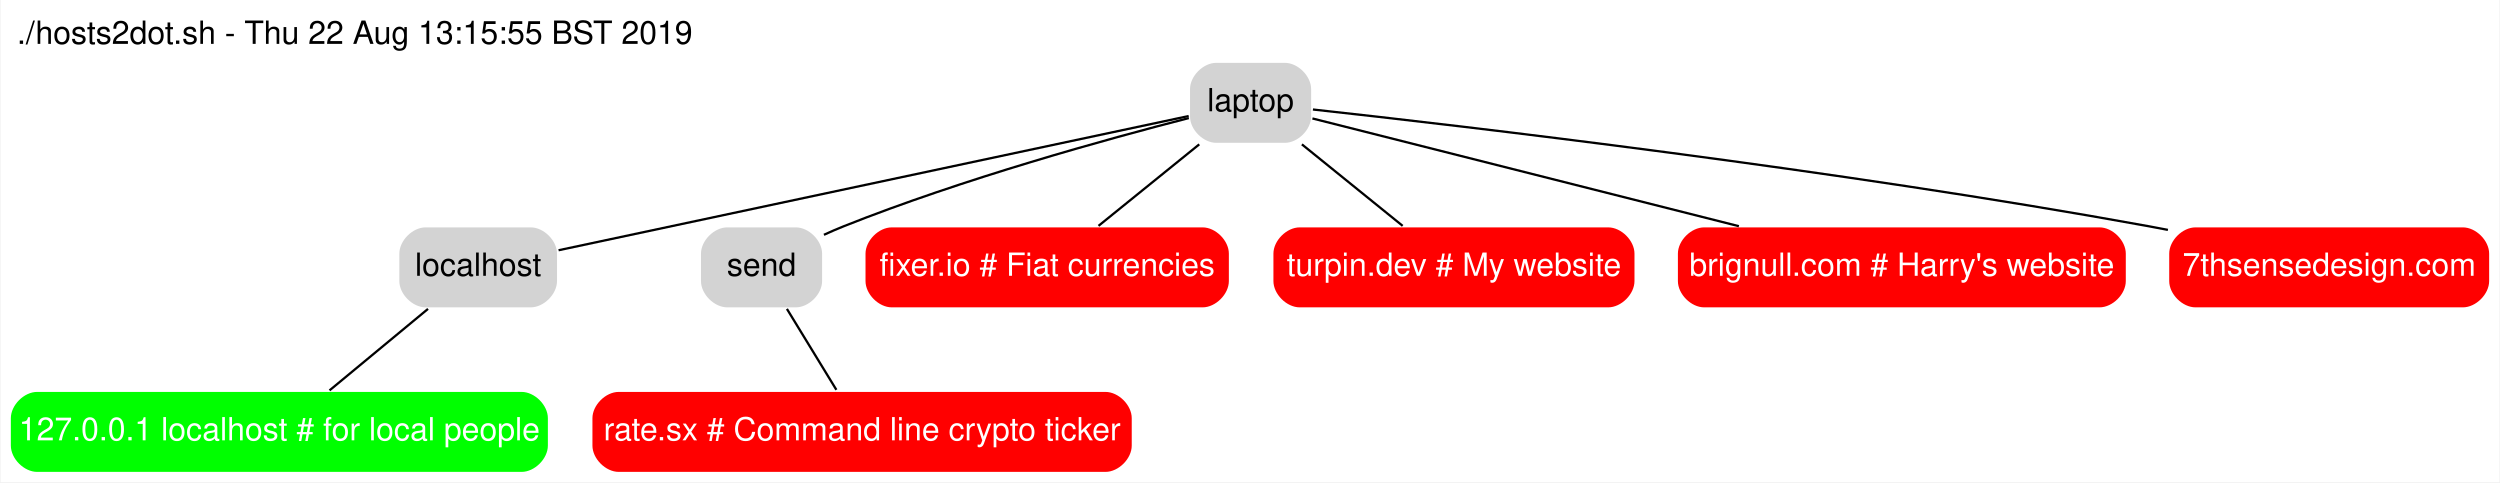
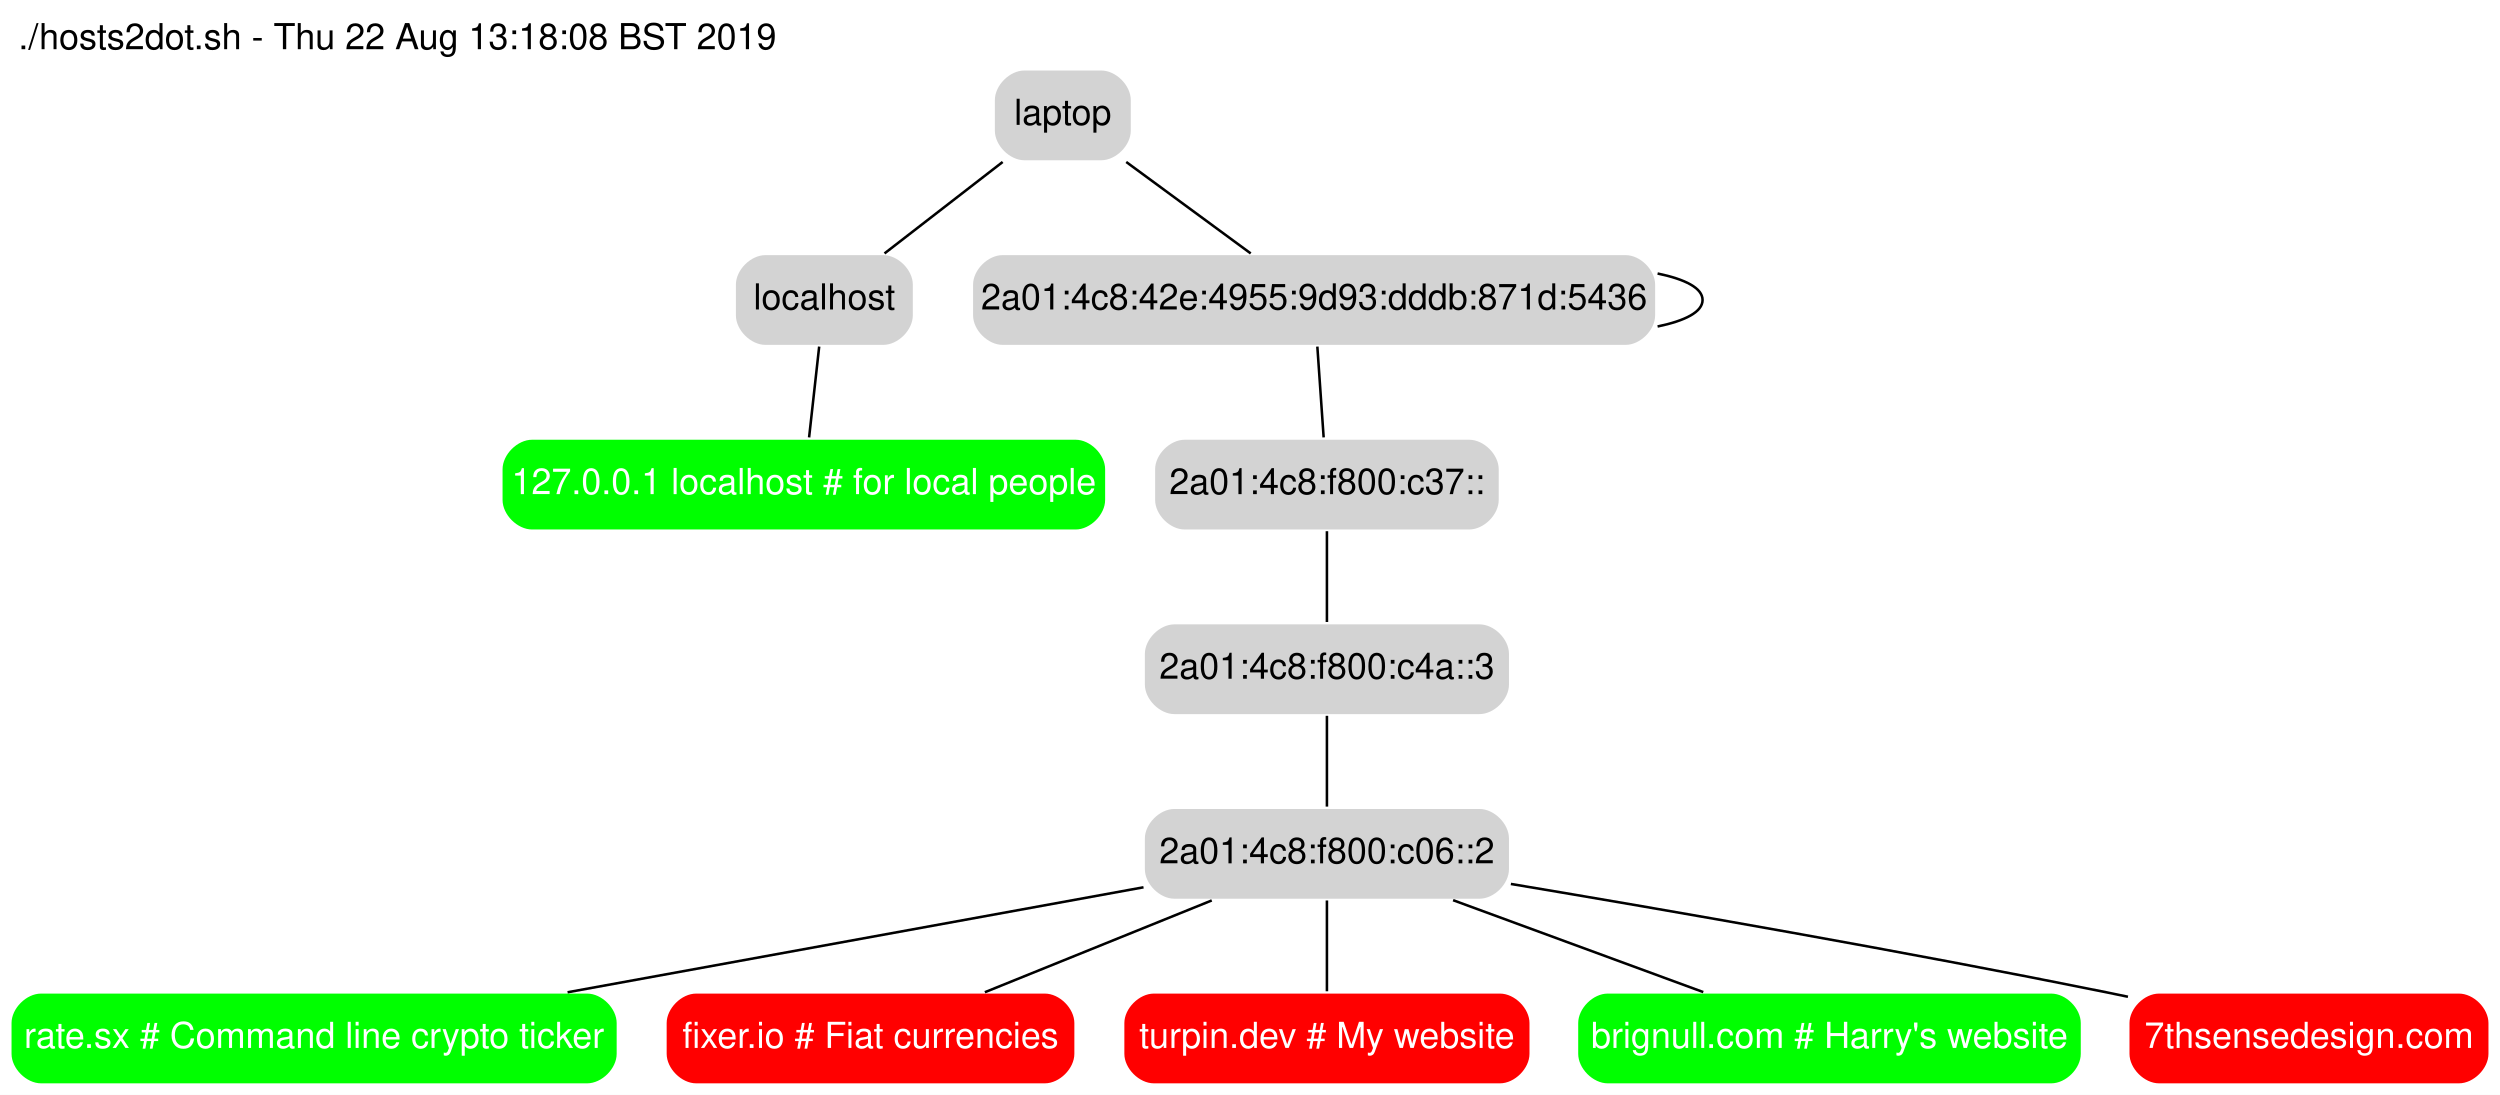
- <svg xmlns="http://www.w3.org/2000/svg" width="1094pt" height="211pt" viewBox="0.00 0.00 1093.50 211.00">
-   <g id="graph0" class="graph" transform="scale(1 1) rotate(0) translate(4 207)">
-     <polygon fill="#ffffff" stroke="transparent" points="-4,4 -4,-207 1089.5,-207 1089.5,4 -4,4" />
-     <text text-anchor="middle" x="151" y="-187.8" font-family="Helvetica,sans-Serif" font-size="14.00" fill="#000000">./hosts2dot.sh - Thu 22 Aug 13:15:55 BST 2019</text>
+ <svg xmlns="http://www.w3.org/2000/svg" width="975pt" height="427pt" viewBox="0.00 0.00 975.00 427.00">
+   <g id="graph0" class="graph" transform="scale(1 1) rotate(0) translate(4 423)">
+     <polygon fill="#ffffff" stroke="transparent" points="-4,4 -4,-423 971,-423 971,4 -4,4" />
+     <text text-anchor="middle" x="151" y="-403.8" font-family="Helvetica,sans-Serif" font-size="14.00" fill="#000000">./hosts2dot.sh - Thu 22 Aug 13:18:08 BST 2019</text>
    <g id="node1" class="node">
-       <path fill="#d3d3d3" stroke="#ffffff" d="M558,-180C558,-180 528,-180 528,-180 522,-180 516,-174 516,-168 516,-168 516,-156 516,-156 516,-150 522,-144 528,-144 528,-144 558,-144 558,-144 564,-144 570,-150 570,-156 570,-156 570,-168 570,-168 570,-174 564,-180 558,-180" />
-       <text text-anchor="middle" x="543" y="-158.3" font-family="Helvetica,sans-Serif" font-size="14.00" fill="#000000">laptop</text>
+       <path fill="#d3d3d3" stroke="#ffffff" d="M425.5,-396C425.5,-396 395.5,-396 395.5,-396 389.5,-396 383.5,-390 383.5,-384 383.5,-384 383.5,-372 383.5,-372 383.5,-366 389.5,-360 395.5,-360 395.5,-360 425.5,-360 425.5,-360 431.5,-360 437.5,-366 437.5,-372 437.5,-372 437.5,-384 437.5,-384 437.5,-390 431.5,-396 425.5,-396" />
+       <text text-anchor="middle" x="410.5" y="-374.3" font-family="Helvetica,sans-Serif" font-size="14.00" fill="#000000">laptop</text>
    </g>
    <g id="node3" class="node">
-       <path fill="#d3d3d3" stroke="#ffffff" d="M228,-108C228,-108 182,-108 182,-108 176,-108 170,-102 170,-96 170,-96 170,-84 170,-84 170,-78 176,-72 182,-72 182,-72 228,-72 228,-72 234,-72 240,-78 240,-84 240,-84 240,-96 240,-96 240,-102 234,-108 228,-108" />
-       <text text-anchor="middle" x="205" y="-86.3" font-family="Helvetica,sans-Serif" font-size="14.00" fill="#000000">localhost</text>
+       <path fill="#d3d3d3" stroke="#ffffff" d="M340.5,-324C340.5,-324 294.5,-324 294.5,-324 288.5,-324 282.5,-318 282.5,-312 282.5,-312 282.5,-300 282.5,-300 282.5,-294 288.5,-288 294.5,-288 294.5,-288 340.5,-288 340.5,-288 346.5,-288 352.5,-294 352.5,-300 352.5,-300 352.5,-312 352.5,-312 352.5,-318 346.5,-324 340.5,-324" />
+       <text text-anchor="middle" x="317.5" y="-302.3" font-family="Helvetica,sans-Serif" font-size="14.00" fill="#000000">localhost</text>
    </g>
    <g id="edge1" class="edge">
-       <path fill="none" stroke="#000000" d="M515.911,-156.23C455.13,-143.282 307.92,-111.924 240.181,-97.494" />
+       <path fill="none" stroke="#000000" d="M387.032,-359.831C372.934,-348.917 355.057,-335.076 340.96,-324.163" />
    </g>
    <g id="node5" class="node">
-       <path fill="#d3d3d3" stroke="#ffffff" d="M344,-108C344,-108 314,-108 314,-108 308,-108 302,-102 302,-96 302,-96 302,-84 302,-84 302,-78 308,-72 314,-72 314,-72 344,-72 344,-72 350,-72 356,-78 356,-84 356,-84 356,-96 356,-96 356,-102 350,-108 344,-108" />
-       <text text-anchor="middle" x="329" y="-86.3" font-family="Helvetica,sans-Serif" font-size="14.00" fill="#000000">send</text>
+       <path fill="#d3d3d3" stroke="#ffffff" d="M630,-324C630,-324 387,-324 387,-324 381,-324 375,-318 375,-312 375,-312 375,-300 375,-300 375,-294 381,-288 387,-288 387,-288 630,-288 630,-288 636,-288 642,-294 642,-300 642,-300 642,-312 642,-312 642,-318 636,-324 630,-324" />
+       <text text-anchor="middle" x="508.5" y="-302.3" font-family="Helvetica,sans-Serif" font-size="14.00" fill="#000000">2a01:4c8:42e:4955:9d93:dddb:871d:5436</text>
    </g>
    <g id="edge3" class="edge">
-       <path fill="none" stroke="#000000" d="M515.979,-155.329C480.673,-146.269 417.201,-128.795 365,-108 362.144,-106.862 359.206,-105.584 356.299,-104.247" />
+       <path fill="none" stroke="#000000" d="M435.229,-359.831C450.086,-348.917 468.924,-335.076 483.778,-324.163" />
+     </g>
+     <g id="node2" class="node">
+       <path fill="#00ff00" stroke="#ffffff" d="M415.5,-252C415.5,-252 203.5,-252 203.5,-252 197.5,-252 191.5,-246 191.5,-240 191.5,-240 191.5,-228 191.5,-228 191.5,-222 197.5,-216 203.5,-216 203.5,-216 415.5,-216 415.5,-216 421.5,-216 427.5,-222 427.5,-228 427.5,-228 427.5,-240 427.5,-240 427.5,-246 421.5,-252 415.5,-252" />
+       <text text-anchor="middle" x="309.5" y="-230.3" font-family="Helvetica,sans-Serif" font-size="14.00" fill="#ffffff">127.0.0.1 localhost # for local people</text>
+     </g>
+     <g id="edge2" class="edge">
+       <path fill="none" stroke="#000000" d="M315.481,-287.831C314.278,-277 312.754,-263.288 311.546,-252.413" />
+     </g>
+     <g id="node4" class="node">
+       <path fill="#00ff00" stroke="#ffffff" d="M225,-36C225,-36 12,-36 12,-36 6,-36 0,-30 0,-24 0,-24 0,-12 0,-12 0,-6 6,0 12,0 12,0 225,0 225,0 231,0 237,-6 237,-12 237,-12 237,-24 237,-24 237,-30 231,-36 225,-36" />
+       <text text-anchor="middle" x="118.5" y="-14.3" font-family="Helvetica,sans-Serif" font-size="14.00" fill="#ffffff">rate.sx # Command line crypto ticker</text>
+     </g>
+     <g id="edge4" class="edge">
+       <path fill="none" stroke="#000000" d="M642.457,-316.333C653.287,-314.085 660,-310.641 660,-306 660,-301.359 653.287,-297.915 642.457,-295.667" />
    </g>
    <g id="node6" class="node">
-       <path fill="#ff0000" stroke="#ffffff" d="M522,-108C522,-108 386,-108 386,-108 380,-108 374,-102 374,-96 374,-96 374,-84 374,-84 374,-78 380,-72 386,-72 386,-72 522,-72 522,-72 528,-72 534,-78 534,-84 534,-84 534,-96 534,-96 534,-102 528,-108 522,-108" />
-       <text text-anchor="middle" x="454" y="-86.3" font-family="Helvetica,sans-Serif" font-size="14.00" fill="#ffffff">fixer.io # Fiat currencies</text>
+       <path fill="#d3d3d3" stroke="#ffffff" d="M569,-252C569,-252 458,-252 458,-252 452,-252 446,-246 446,-240 446,-240 446,-228 446,-228 446,-222 452,-216 458,-216 458,-216 569,-216 569,-216 575,-216 581,-222 581,-228 581,-228 581,-240 581,-240 581,-246 575,-252 569,-252" />
+       <text text-anchor="middle" x="513.5" y="-230.3" font-family="Helvetica,sans-Serif" font-size="14.00" fill="#000000">2a01:4c8:f800:c37::</text>
    </g>
    <g id="edge5" class="edge">
-       <path fill="none" stroke="#000000" d="M520.542,-143.831C507.05,-132.917 489.942,-119.076 476.451,-108.163" />
+       <path fill="none" stroke="#000000" d="M509.762,-287.831C510.514,-277 511.466,-263.288 512.221,-252.413" />
    </g>
    <g id="node7" class="node">
-       <path fill="#ff0000" stroke="#ffffff" d="M699.5,-108C699.5,-108 564.5,-108 564.5,-108 558.5,-108 552.5,-102 552.5,-96 552.5,-96 552.5,-84 552.5,-84 552.5,-78 558.5,-72 564.5,-72 564.5,-72 699.5,-72 699.5,-72 705.5,-72 711.5,-78 711.5,-84 711.5,-84 711.5,-96 711.5,-96 711.5,-102 705.5,-108 699.5,-108" />
-       <text text-anchor="middle" x="632" y="-86.3" font-family="Helvetica,sans-Serif" font-size="14.00" fill="#ffffff">turpin.dev # My website</text>
+       <path fill="#d3d3d3" stroke="#ffffff" d="M573,-180C573,-180 454,-180 454,-180 448,-180 442,-174 442,-168 442,-168 442,-156 442,-156 442,-150 448,-144 454,-144 454,-144 573,-144 573,-144 579,-144 585,-150 585,-156 585,-156 585,-168 585,-168 585,-174 579,-180 573,-180" />
+       <text text-anchor="middle" x="513.5" y="-158.3" font-family="Helvetica,sans-Serif" font-size="14.00" fill="#000000">2a01:4c8:f800:c4a::3</text>
    </g>
    <g id="edge6" class="edge">
-       <path fill="none" stroke="#000000" d="M565.458,-143.831C578.95,-132.917 596.058,-119.076 609.549,-108.163" />
+       <path fill="none" stroke="#000000" d="M513.5,-215.831C513.5,-205 513.5,-191.288 513.5,-180.413" />
    </g>
    <g id="node8" class="node">
-       <path fill="#ff0000" stroke="#ffffff" d="M914.5,-108C914.5,-108 741.5,-108 741.5,-108 735.5,-108 729.5,-102 729.5,-96 729.5,-96 729.5,-84 729.5,-84 729.5,-78 735.5,-72 741.5,-72 741.5,-72 914.5,-72 914.5,-72 920.5,-72 926.5,-78 926.5,-84 926.5,-84 926.5,-96 926.5,-96 926.5,-102 920.5,-108 914.5,-108" />
-       <text text-anchor="middle" x="828" y="-86.3" font-family="Helvetica,sans-Serif" font-size="14.00" fill="#ffffff">brignull.com # Harry's website</text>
+       <path fill="#d3d3d3" stroke="#ffffff" d="M573,-108C573,-108 454,-108 454,-108 448,-108 442,-102 442,-96 442,-96 442,-84 442,-84 442,-78 448,-72 454,-72 454,-72 573,-72 573,-72 579,-72 585,-78 585,-84 585,-84 585,-96 585,-96 585,-102 579,-108 573,-108" />
+       <text text-anchor="middle" x="513.5" y="-86.3" font-family="Helvetica,sans-Serif" font-size="14.00" fill="#000000">2a01:4c8:f800:c06::2</text>
    </g>
    <g id="edge7" class="edge">
-       <path fill="none" stroke="#000000" d="M570.069,-155.161C612.517,-144.438 696.14,-123.312 756.688,-108.016" />
+       <path fill="none" stroke="#000000" d="M513.5,-143.831C513.5,-133 513.5,-119.288 513.5,-108.413" />
+     </g>
+     <g id="edge8" class="edge">
+       <path fill="none" stroke="#000000" d="M441.969,-76.961C379.163,-65.513 287.189,-48.748 217.354,-36.019" />
    </g>
    <g id="node9" class="node">
-       <path fill="#ff0000" stroke="#ffffff" d="M1073.5,-108C1073.5,-108 956.5,-108 956.5,-108 950.5,-108 944.5,-102 944.5,-96 944.5,-96 944.5,-84 944.5,-84 944.5,-78 950.5,-72 956.5,-72 956.5,-72 1073.5,-72 1073.5,-72 1079.5,-72 1085.5,-78 1085.5,-84 1085.5,-84 1085.5,-96 1085.5,-96 1085.5,-102 1079.5,-108 1073.5,-108" />
-       <text text-anchor="middle" x="1015" y="-86.3" font-family="Helvetica,sans-Serif" font-size="14.00" fill="#ffffff">7thsensedesign.com</text>
+       <path fill="#ff0000" stroke="#ffffff" d="M403.5,-36C403.5,-36 267.5,-36 267.5,-36 261.5,-36 255.5,-30 255.5,-24 255.5,-24 255.5,-12 255.5,-12 255.5,-6 261.5,0 267.5,0 267.5,0 403.5,0 403.5,0 409.5,0 415.5,-6 415.5,-12 415.5,-12 415.5,-24 415.5,-24 415.5,-30 409.5,-36 403.5,-36" />
+       <text text-anchor="middle" x="335.5" y="-14.3" font-family="Helvetica,sans-Serif" font-size="14.00" fill="#ffffff">fixer.io # Fiat currencies</text>
    </g>
-     <g id="edge8" class="edge">
-       <path fill="none" stroke="#000000" d="M570.288,-159.083C634.391,-152.05 799.476,-132.884 936,-108 938.768,-107.496 941.585,-106.96 944.428,-106.401" />
+     <g id="edge9" class="edge">
+       <path fill="none" stroke="#000000" d="M468.583,-71.831C441.497,-60.875 407.122,-46.971 380.094,-36.038" />
    </g>
-     <g id="node2" class="node">
-       <path fill="#00ff00" stroke="#ffffff" d="M224,-36C224,-36 12,-36 12,-36 6,-36 0,-30 0,-24 0,-24 0,-12 0,-12 0,-6 6,0 12,0 12,0 224,0 224,0 230,0 236,-6 236,-12 236,-12 236,-24 236,-24 236,-30 230,-36 224,-36" />
-       <text text-anchor="middle" x="118" y="-14.3" font-family="Helvetica,sans-Serif" font-size="14.00" fill="#ffffff">127.0.0.1 localhost # for local people</text>
+     <g id="node10" class="node">
+       <path fill="#ff0000" stroke="#ffffff" d="M581,-36C581,-36 446,-36 446,-36 440,-36 434,-30 434,-24 434,-24 434,-12 434,-12 434,-6 440,0 446,0 446,0 581,0 581,0 587,0 593,-6 593,-12 593,-12 593,-24 593,-24 593,-30 587,-36 581,-36" />
+       <text text-anchor="middle" x="513.5" y="-14.3" font-family="Helvetica,sans-Serif" font-size="14.00" fill="#ffffff">turpin.dev # My website</text>
    </g>
-     <g id="edge2" class="edge">
-       <path fill="none" stroke="#000000" d="M183.046,-71.831C169.858,-60.917 153.134,-47.076 139.947,-36.163" />
+     <g id="edge10" class="edge">
+       <path fill="none" stroke="#000000" d="M513.5,-71.831C513.5,-61 513.5,-47.288 513.5,-36.413" />
    </g>
-     <g id="node4" class="node">
-       <path fill="#ff0000" stroke="#ffffff" d="M479.5,-36C479.5,-36 266.5,-36 266.5,-36 260.5,-36 254.5,-30 254.5,-24 254.5,-24 254.5,-12 254.5,-12 254.5,-6 260.5,0 266.5,0 266.5,0 479.5,0 479.5,0 485.5,0 491.5,-6 491.5,-12 491.5,-12 491.5,-24 491.5,-24 491.5,-30 485.5,-36 479.5,-36" />
-       <text text-anchor="middle" x="373" y="-14.3" font-family="Helvetica,sans-Serif" font-size="14.00" fill="#ffffff">rate.sx # Command line crypto ticker</text>
+     <g id="node11" class="node">
+       <path fill="#00ff00" stroke="#ffffff" d="M796,-36C796,-36 623,-36 623,-36 617,-36 611,-30 611,-24 611,-24 611,-12 611,-12 611,-6 617,0 623,0 623,0 796,0 796,0 802,0 808,-6 808,-12 808,-12 808,-24 808,-24 808,-30 802,-36 796,-36" />
+       <text text-anchor="middle" x="709.5" y="-14.3" font-family="Helvetica,sans-Serif" font-size="14.00" fill="#ffffff">brignull.com # Harry's website</text>
    </g>
-     <g id="edge4" class="edge">
-       <path fill="none" stroke="#000000" d="M340.103,-71.831C346.722,-61 355.102,-47.288 361.747,-36.413" />
+     <g id="edge11" class="edge">
+       <path fill="none" stroke="#000000" d="M562.706,-71.924C592.529,-60.969 630.447,-47.04 660.274,-36.083" />
+     </g>
+     <g id="node12" class="node">
+       <path fill="#ff0000" stroke="#ffffff" d="M955,-36C955,-36 838,-36 838,-36 832,-36 826,-30 826,-24 826,-24 826,-12 826,-12 826,-6 832,0 838,0 838,0 955,0 955,0 961,0 967,-6 967,-12 967,-12 967,-24 967,-24 967,-30 961,-36 955,-36" />
+       <text text-anchor="middle" x="896.5" y="-14.3" font-family="Helvetica,sans-Serif" font-size="14.00" fill="#ffffff">7thsensedesign.com</text>
+     </g>
+     <g id="edge12" class="edge">
+       <path fill="none" stroke="#000000" d="M585.242,-78.26C646.961,-67.92 738.301,-52.047 817.5,-36 820.257,-35.441 823.066,-34.86 825.901,-34.263" />
    </g>
  </g>
</svg>
